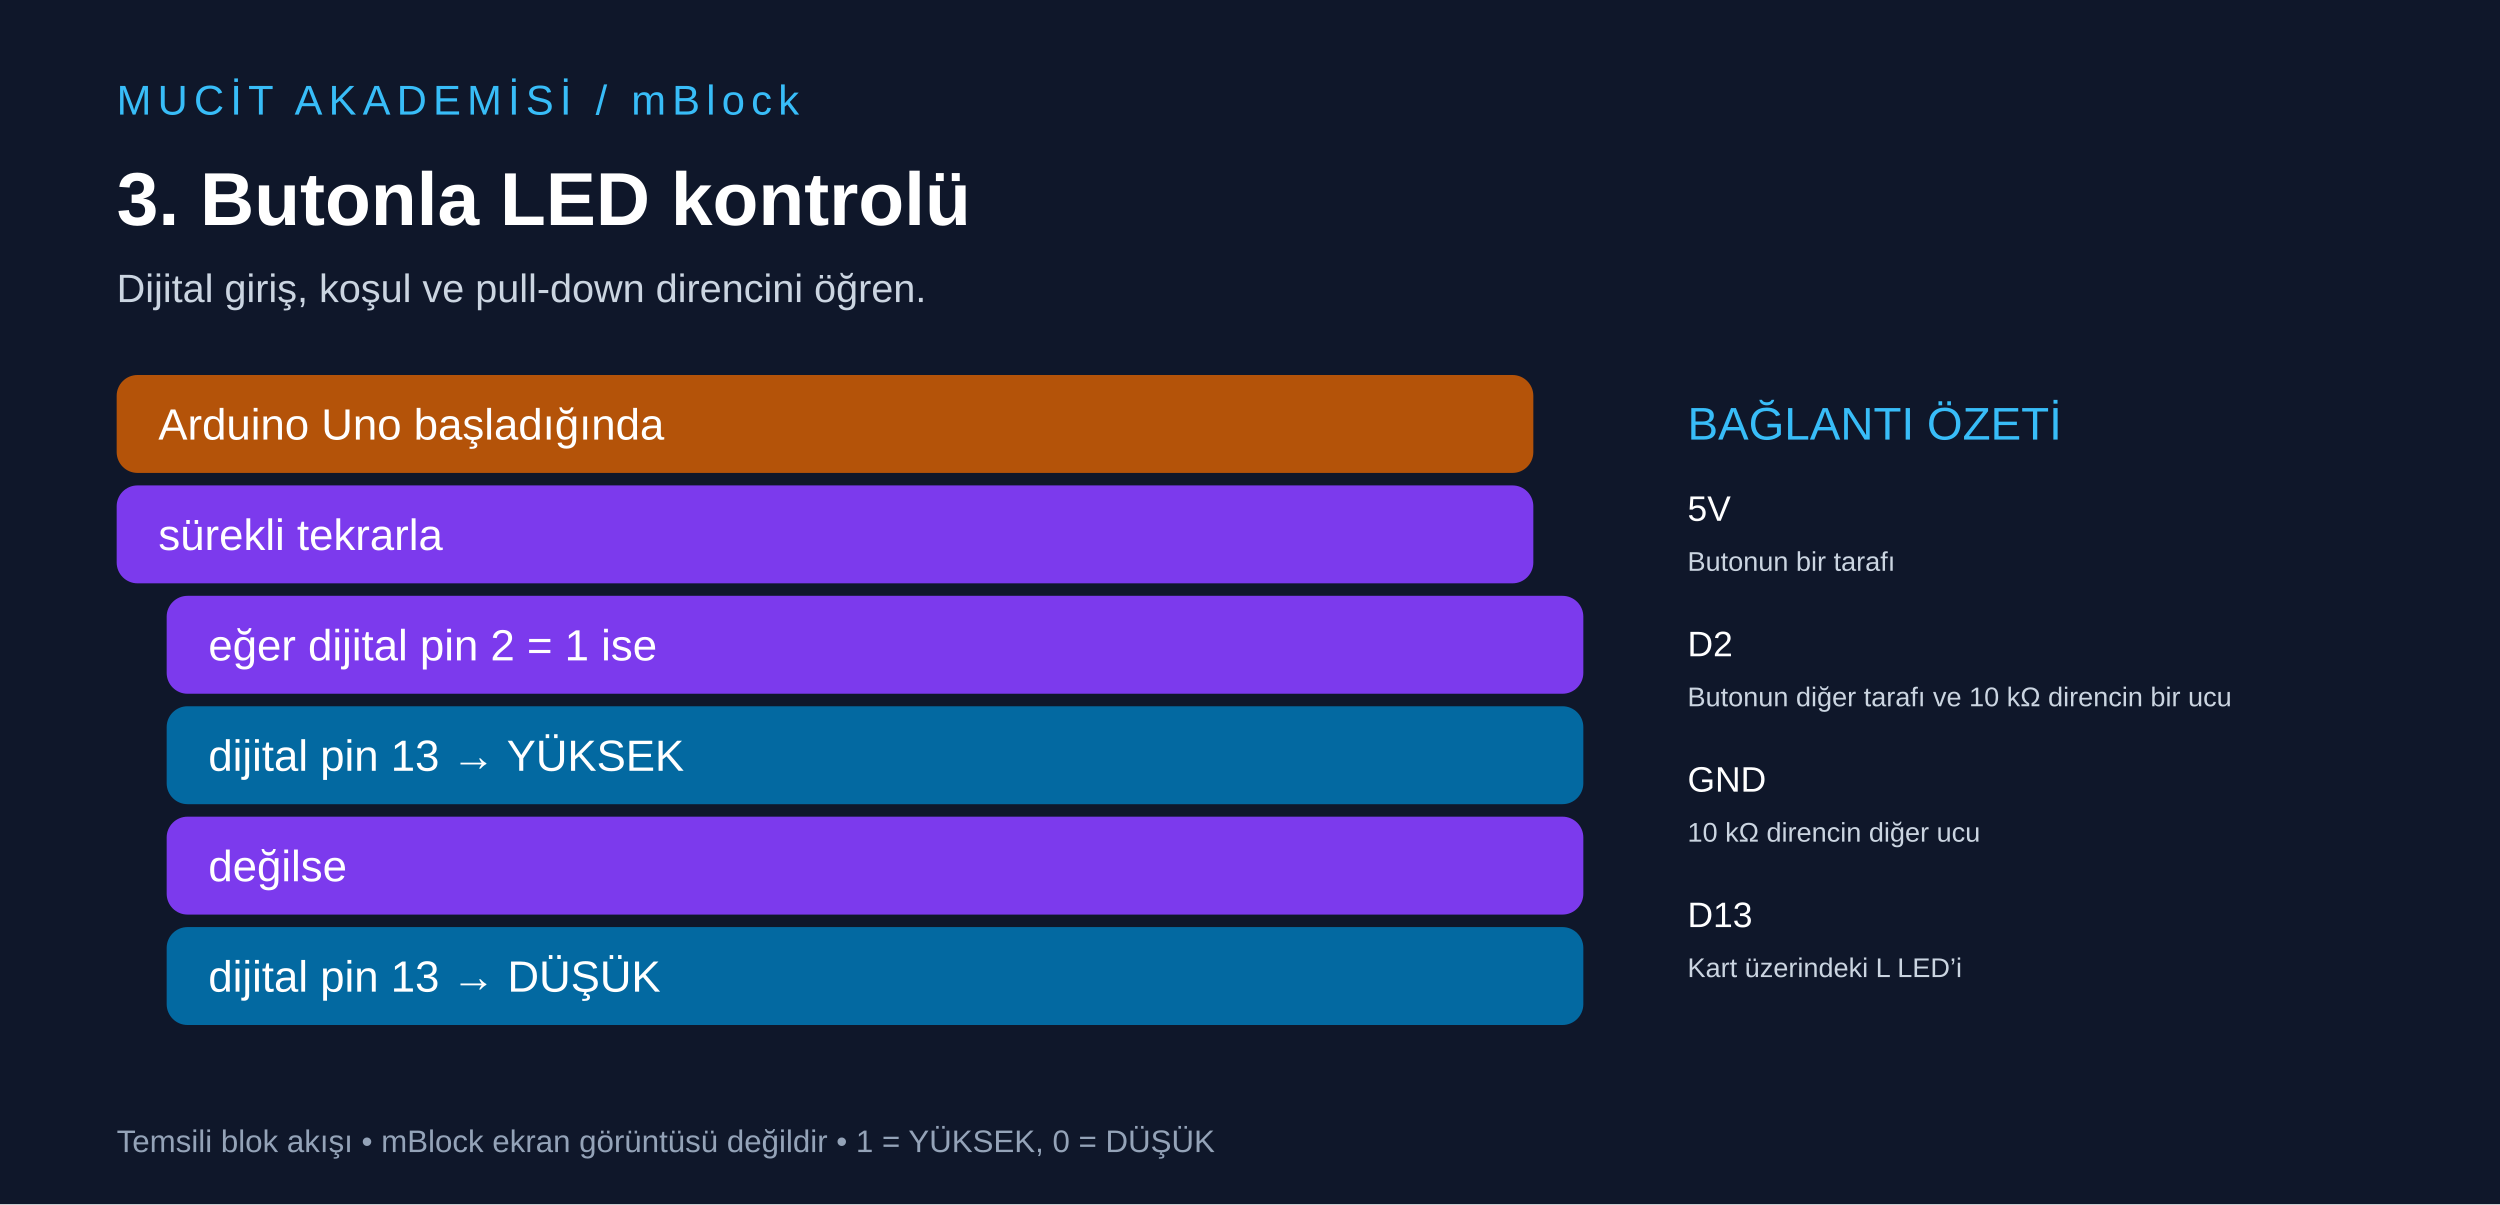
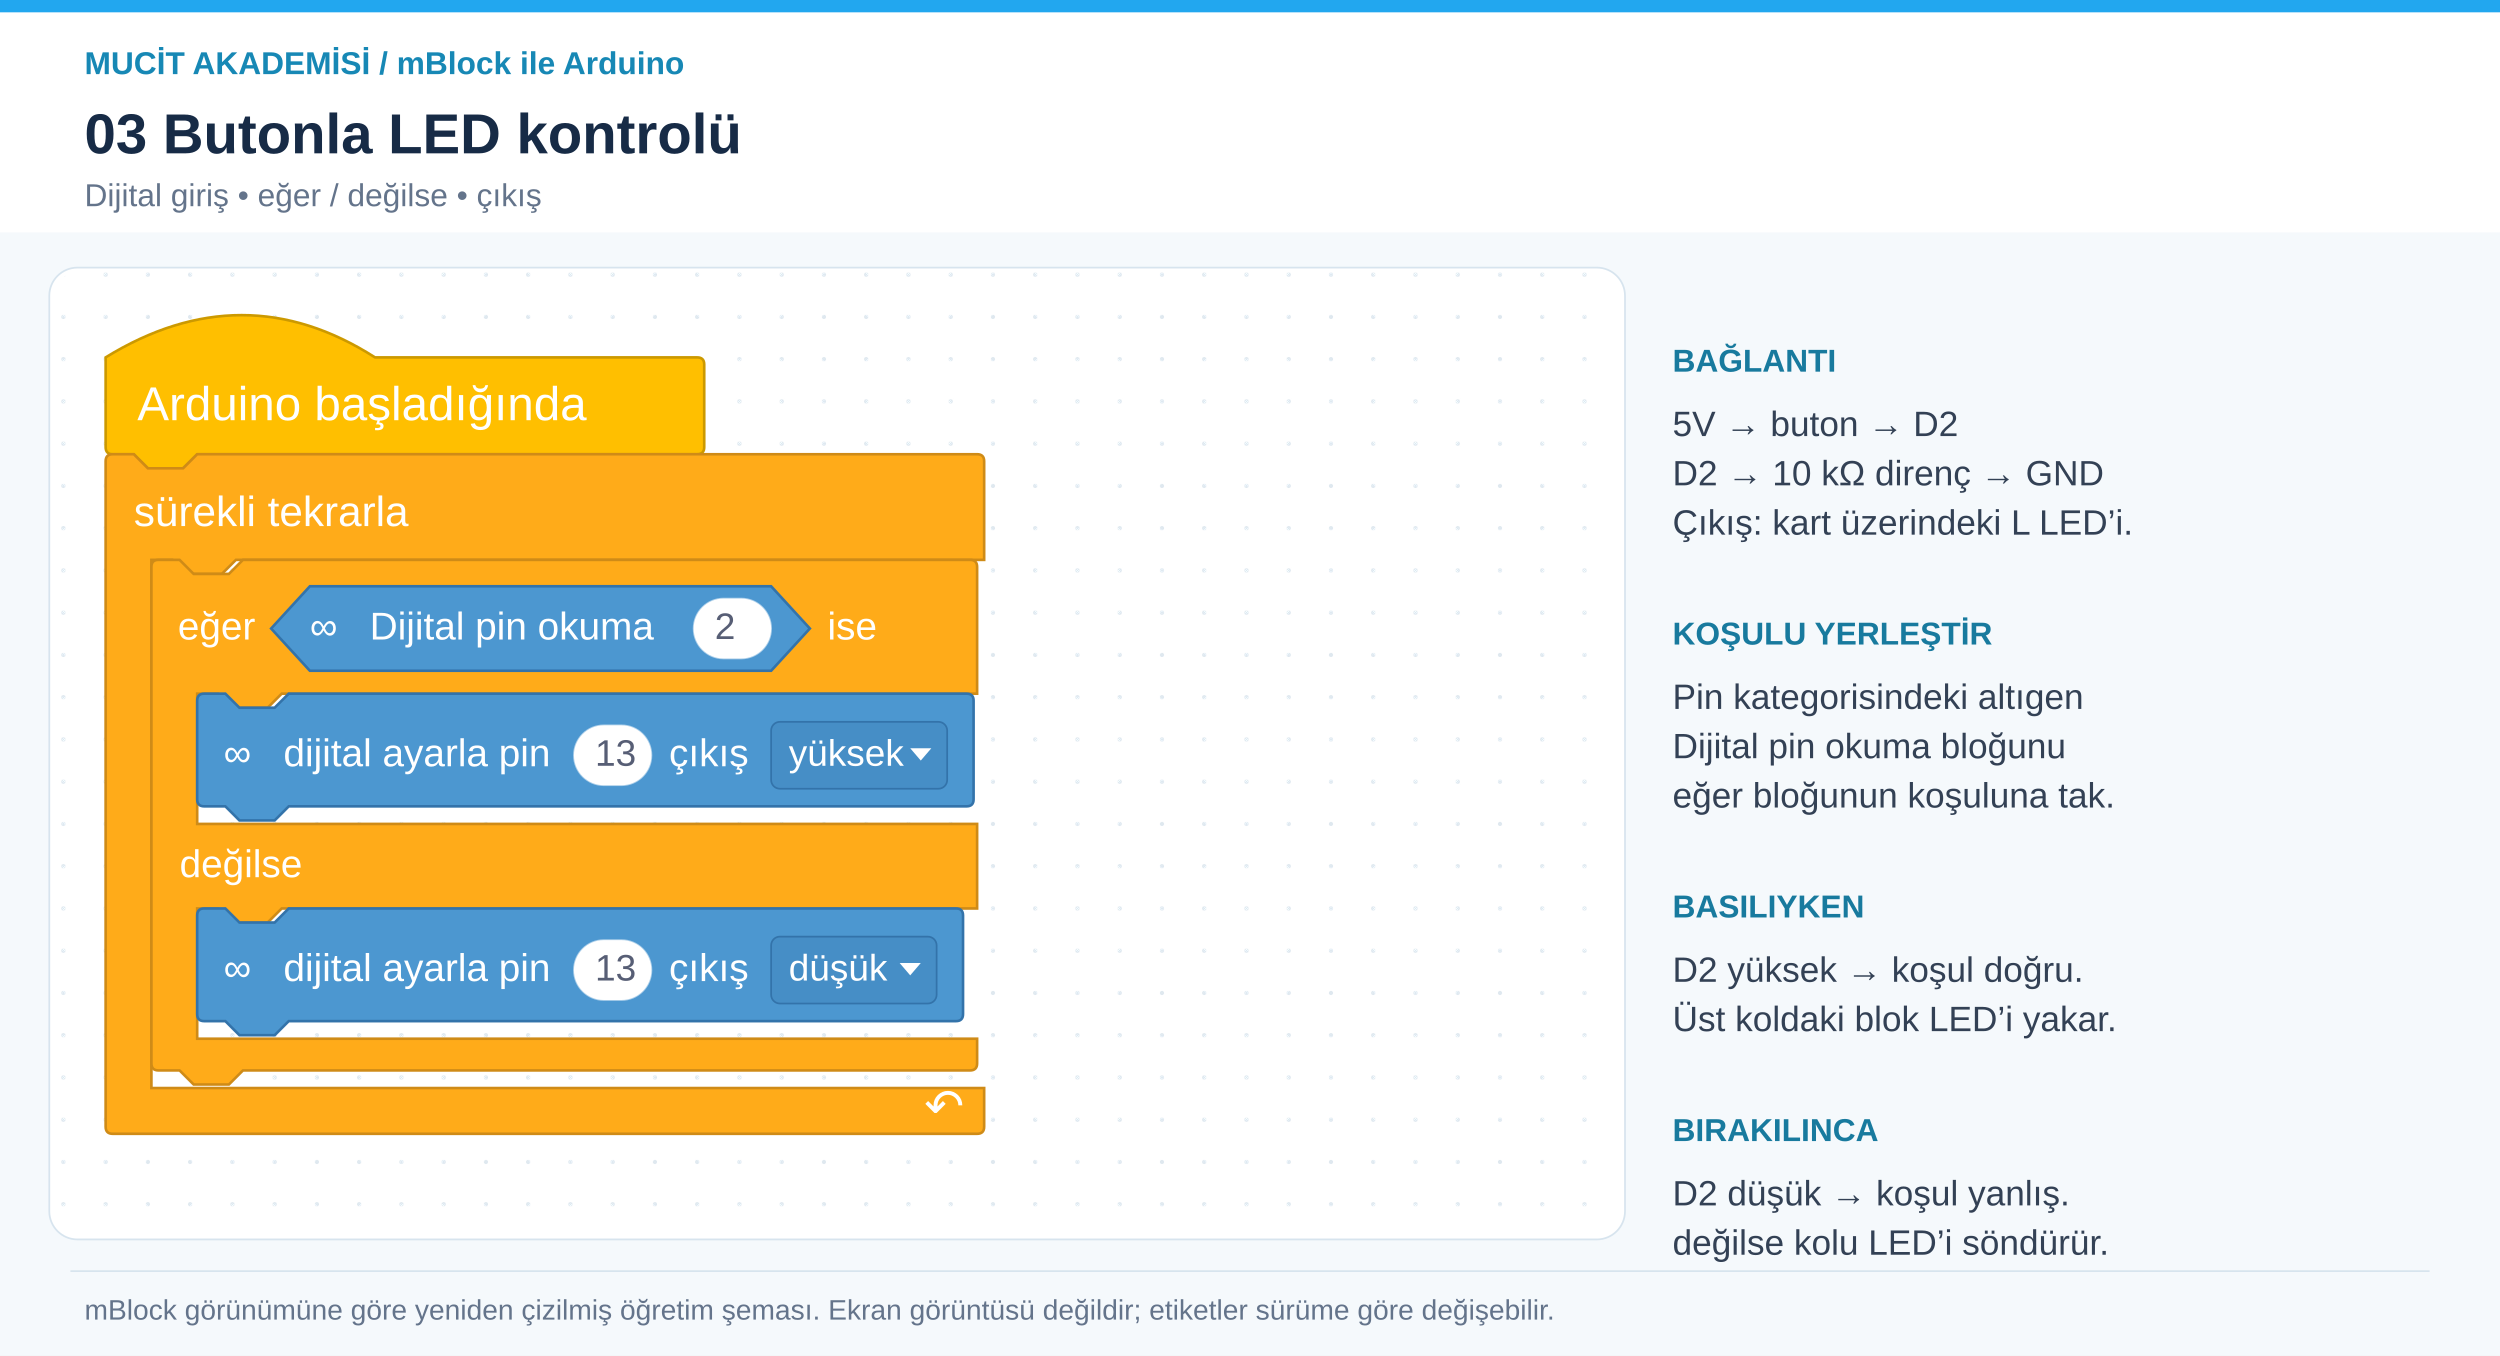
- <svg xmlns="http://www.w3.org/2000/svg" width="1200" height="578" viewBox="0 0 1200 578">
-   <rect width="1200" height="578" fill="#0f172a" />
+ <svg xmlns="http://www.w3.org/2000/svg" width="1420" height="770" viewBox="0 0 1420 770" role="img" aria-labelledby="title desc">
+   <defs>
+     <pattern id="dots" width="24" height="24" patternUnits="userSpaceOnUse">
+       <circle cx="12" cy="12" r="1.2" fill="#dfe8ef" />
+     </pattern>
+   </defs>
+   <rect width="1420" height="770" fill="#f5f9fc" />
+   <rect width="1420" height="132" fill="#fff" />
+   <rect width="1420" height="7" fill="#22a7ef" />
  <g font-family="Arial, sans-serif">
-     <text x="56" y="55" fill="#38bdf8" font-size="20" letter-spacing="3">MUCİT AKADEMİSİ / mBlock</text>
-     <text x="56" y="108" fill="white" font-size="36" font-weight="bold">3. Butonla LED kontrolü</text>
-     <text x="56" y="145" fill="#cbd5e1" font-size="19">Dijital giriş, koşul ve pull-down direncini öğren.</text>
-     <rect x="56" y="180" width="680" height="47" rx="10" fill="#b45309" />
-     <text x="76" y="211" font-size="21" fill="white">Arduino Uno başladığında</text>
-     <rect x="56" y="233" width="680" height="47" rx="10" fill="#7c3aed" />
-     <text x="76" y="264" font-size="21" fill="white">sürekli tekrarla</text>
-     <rect x="80" y="286" width="680" height="47" rx="10" fill="#7c3aed" />
-     <text x="100" y="317" font-size="21" fill="white">eğer dijital pin 2 = 1 ise</text>
-     <rect x="80" y="339" width="680" height="47" rx="10" fill="#0369a1" />
-     <text x="100" y="370" font-size="21" fill="white">dijital pin 13 → YÜKSEK</text>
-     <rect x="80" y="392" width="680" height="47" rx="10" fill="#7c3aed" />
-     <text x="100" y="423" font-size="21" fill="white">değilse</text>
-     <rect x="80" y="445" width="680" height="47" rx="10" fill="#0369a1" />
-     <text x="100" y="476" font-size="21" fill="white">dijital pin 13 → DÜŞÜK</text>
-     <text x="810" y="211" fill="#38bdf8" font-size="22">BAĞLANTI ÖZETİ</text>
-     <text x="810" y="250" fill="white" font-size="17">5V</text>
-     <text x="810" y="274" fill="#cbd5e1" font-size="13">Butonun bir tarafı</text>
-     <text x="810" y="315" fill="white" font-size="17">D2</text>
-     <text x="810" y="339" fill="#cbd5e1" font-size="13">Butonun diğer tarafı ve 10 kΩ direncin bir ucu</text>
-     <text x="810" y="380" fill="white" font-size="17">GND</text>
-     <text x="810" y="404" fill="#cbd5e1" font-size="13">10 kΩ direncin diğer ucu</text>
-     <text x="810" y="445" fill="white" font-size="17">D13</text>
-     <text x="810" y="469" fill="#cbd5e1" font-size="13">Kart üzerindeki L LED’i</text>
-     <text x="56" y="553" fill="#94a3b8" font-size="15">Temsili blok akışı • mBlock ekran görüntüsü değildir • 1 = YÜKSEK, 0 = DÜŞÜK</text>
+     <text x="48" y="37" font-size="18" fill="#1788b5" font-weight="700" dominant-baseline="middle">MUCİT AKADEMİSİ  /  mBlock ile Arduino</text>
+     <text x="48" y="78" font-size="32" fill="#172b46" font-weight="700" dominant-baseline="middle">03  Butonla LED kontrolü</text>
+     <text x="48" y="112" font-size="18" fill="#64748b" font-weight="500" dominant-baseline="middle">Dijital giriş • eğer / değilse • çıkış</text>
+     <rect x="28" y="152" width="895" height="552" rx="16" fill="#fff" stroke="#d7e4ee" />
+     <rect x="30" y="154" width="891" height="548" rx="16" fill="url(#dots)" />
+     <g transform="translate(60 178)">
+       <path d="M0 25Q78-23 153 25H336q4 0 4 4v47q0 4-4 4H52l-8 8H24l-8-8H4q-4 0-4-4Z" fill="#FFBF00" stroke="#CC9900" stroke-width="1.5" />
+       <text x="18" y="53" font-size="27" fill="#fff" font-weight="500" dominant-baseline="middle">Arduino başladığında</text>
+     </g>
+     <g transform="translate(60 258)">
+       <path d="M4 0H16l8 8h20l8-8H495q4 0 4 4V60H74l-8 8H46l-8-8H26v300H499v22q0 4-4 4H4q-4 0-4-4V4q0-4 4-4Z" fill="#FFAB19" stroke="#CF8B17" stroke-width="1.5" />
+       <text x="16" y="34" font-size="24" fill="#fff" font-weight="500" dominant-baseline="middle">sürekli tekrarla</text>
+       <g transform="translate(26 60)">
+         <path d="M4 0H16l8 8h20l8-8H465q4 0 4 4V76H74l-8 8H46l-8-8H26v74H469v48H74l-8 8H46l-8-8H26v74H469v14q0 4-4 4H52l-8 8H24l-8-8H4q-4 0-4-4V4q0-4 4-4Z" fill="#FFAB19" stroke="#CF8B17" stroke-width="1.5" />
+         <text x="15" y="39" font-size="22" fill="#fff" font-weight="500" dominant-baseline="middle">eğer</text>
+         <path d="M90 15H352L374 39L352 63H90L68 39Z" fill="#4C97D0" stroke="#3373AA" stroke-width="1.5" />
+         <text x="90" y="39" font-size="22" fill="#fff" font-weight="500" dominant-baseline="middle">∞</text>
+         <text x="124" y="39" font-size="22" fill="#fff" font-weight="500" dominant-baseline="middle">Dijital pin okuma</text>
+         <rect x="308" y="22" width="44" height="34" rx="17" fill="#fff" stroke="#ffffff88" />
+         <text x="320" y="39" font-size="21" fill="#575e75" font-weight="500" dominant-baseline="middle">2</text>
+         <text x="384" y="39" font-size="22" fill="#fff" font-weight="500" dominant-baseline="middle">ise</text>
+         <g transform="translate(26 76)">
+           <path d="M4 0H16l8 8h20l8-8H437q4 0 4 4V60q0 4-4 4H52l-8 8H24l-8-8H4q-4 0-4-4V4q0-4 4-4Z" fill="#4C97D0" stroke="#3373AA" stroke-width="1.5" />
+           <text x="15" y="35" font-size="22" fill="#fff" font-weight="500" dominant-baseline="middle">∞</text>
+           <text x="49" y="35" font-size="22" fill="#fff" font-weight="500" dominant-baseline="middle">dijital ayarla pin</text>
+           <rect x="214" y="18" width="44" height="34" rx="17" fill="#fff" stroke="#ffffff88" />
+           <text x="226" y="35" font-size="21" fill="#575e75" font-weight="500" dominant-baseline="middle">13</text>
+           <text x="268" y="35" font-size="22" fill="#fff" font-weight="500" dominant-baseline="middle">çıkış</text>
+           <rect x="326" y="16" width="100" height="38" rx="5" fill="#3373AA" fill-opacity=".24" stroke="#3373AA" />
+           <text x="336" y="35" font-size="21" fill="#fff" font-weight="500" dominant-baseline="middle">yüksek</text>
+           <path d="M405 31h12l-6 7z" fill="white" />
+         </g>
+         <text x="16" y="174" font-size="22" fill="#fff" font-weight="500" dominant-baseline="middle">değilse</text>
+         <g transform="translate(26 198)">
+           <path d="M4 0H16l8 8h20l8-8H431q4 0 4 4V60q0 4-4 4H52l-8 8H24l-8-8H4q-4 0-4-4V4q0-4 4-4Z" fill="#4C97D0" stroke="#3373AA" stroke-width="1.5" />
+           <text x="15" y="35" font-size="22" fill="#fff" font-weight="500" dominant-baseline="middle">∞</text>
+           <text x="49" y="35" font-size="22" fill="#fff" font-weight="500" dominant-baseline="middle">dijital ayarla pin</text>
+           <rect x="214" y="18" width="44" height="34" rx="17" fill="#fff" stroke="#ffffff88" />
+           <text x="226" y="35" font-size="21" fill="#575e75" font-weight="500" dominant-baseline="middle">13</text>
+           <text x="268" y="35" font-size="22" fill="#fff" font-weight="500" dominant-baseline="middle">çıkış</text>
+           <rect x="326" y="16" width="94" height="38" rx="5" fill="#3373AA" fill-opacity=".24" stroke="#3373AA" />
+           <text x="336" y="35" font-size="21" fill="#fff" font-weight="500" dominant-baseline="middle">düşük</text>
+           <path d="M399 31h12l-6 7z" fill="white" />
+         </g>
+       </g>
+       <text x="465" y="372" font-size="27" fill="#fff" font-weight="500" dominant-baseline="middle">↶</text>
+     </g>
+     <text x="950" y="206" font-size="18" fill="#187a9e" font-weight="700" dominant-baseline="middle">BAĞLANTI</text>
+     <text x="950" y="242" font-size="20" fill="#334155" font-weight="400" dominant-baseline="middle">5V → buton → D2</text>
+     <text x="950" y="270" font-size="20" fill="#334155" font-weight="400" dominant-baseline="middle">D2 → 10 kΩ direnç → GND</text>
+     <text x="950" y="298" font-size="20" fill="#334155" font-weight="400" dominant-baseline="middle">Çıkış: kart üzerindeki L LED’i.</text>
+     <text x="950" y="361" font-size="18" fill="#187a9e" font-weight="700" dominant-baseline="middle">KOŞULU YERLEŞTİR</text>
+     <text x="950" y="397" font-size="20" fill="#334155" font-weight="400" dominant-baseline="middle">Pin kategorisindeki altıgen</text>
+     <text x="950" y="425" font-size="20" fill="#334155" font-weight="400" dominant-baseline="middle">Dijital pin okuma bloğunu</text>
+     <text x="950" y="453" font-size="20" fill="#334155" font-weight="400" dominant-baseline="middle">eğer bloğunun koşuluna tak.</text>
+     <text x="950" y="516" font-size="18" fill="#187a9e" font-weight="700" dominant-baseline="middle">BASILIYKEN</text>
+     <text x="950" y="552" font-size="20" fill="#334155" font-weight="400" dominant-baseline="middle">D2 yüksek → koşul doğru.</text>
+     <text x="950" y="580" font-size="20" fill="#334155" font-weight="400" dominant-baseline="middle">Üst koldaki blok LED’i yakar.</text>
+     <text x="950" y="643" font-size="18" fill="#187a9e" font-weight="700" dominant-baseline="middle">BIRAKILINCA</text>
+     <text x="950" y="679" font-size="20" fill="#334155" font-weight="400" dominant-baseline="middle">D2 düşük → koşul yanlış.</text>
+     <text x="950" y="707" font-size="20" fill="#334155" font-weight="400" dominant-baseline="middle">değilse kolu LED’i söndürür.</text>
+     <line x1="40" y1="722" x2="1380" y2="722" stroke="#d7e4ee" />
+     <text x="48" y="745" font-size="16" fill="#64748b" font-weight="400" dominant-baseline="middle">mBlock görünümüne göre yeniden çizilmiş öğretim şeması. Ekran görüntüsü değildir; etiketler sürüme göre değişebilir.</text>
  </g>
</svg>
